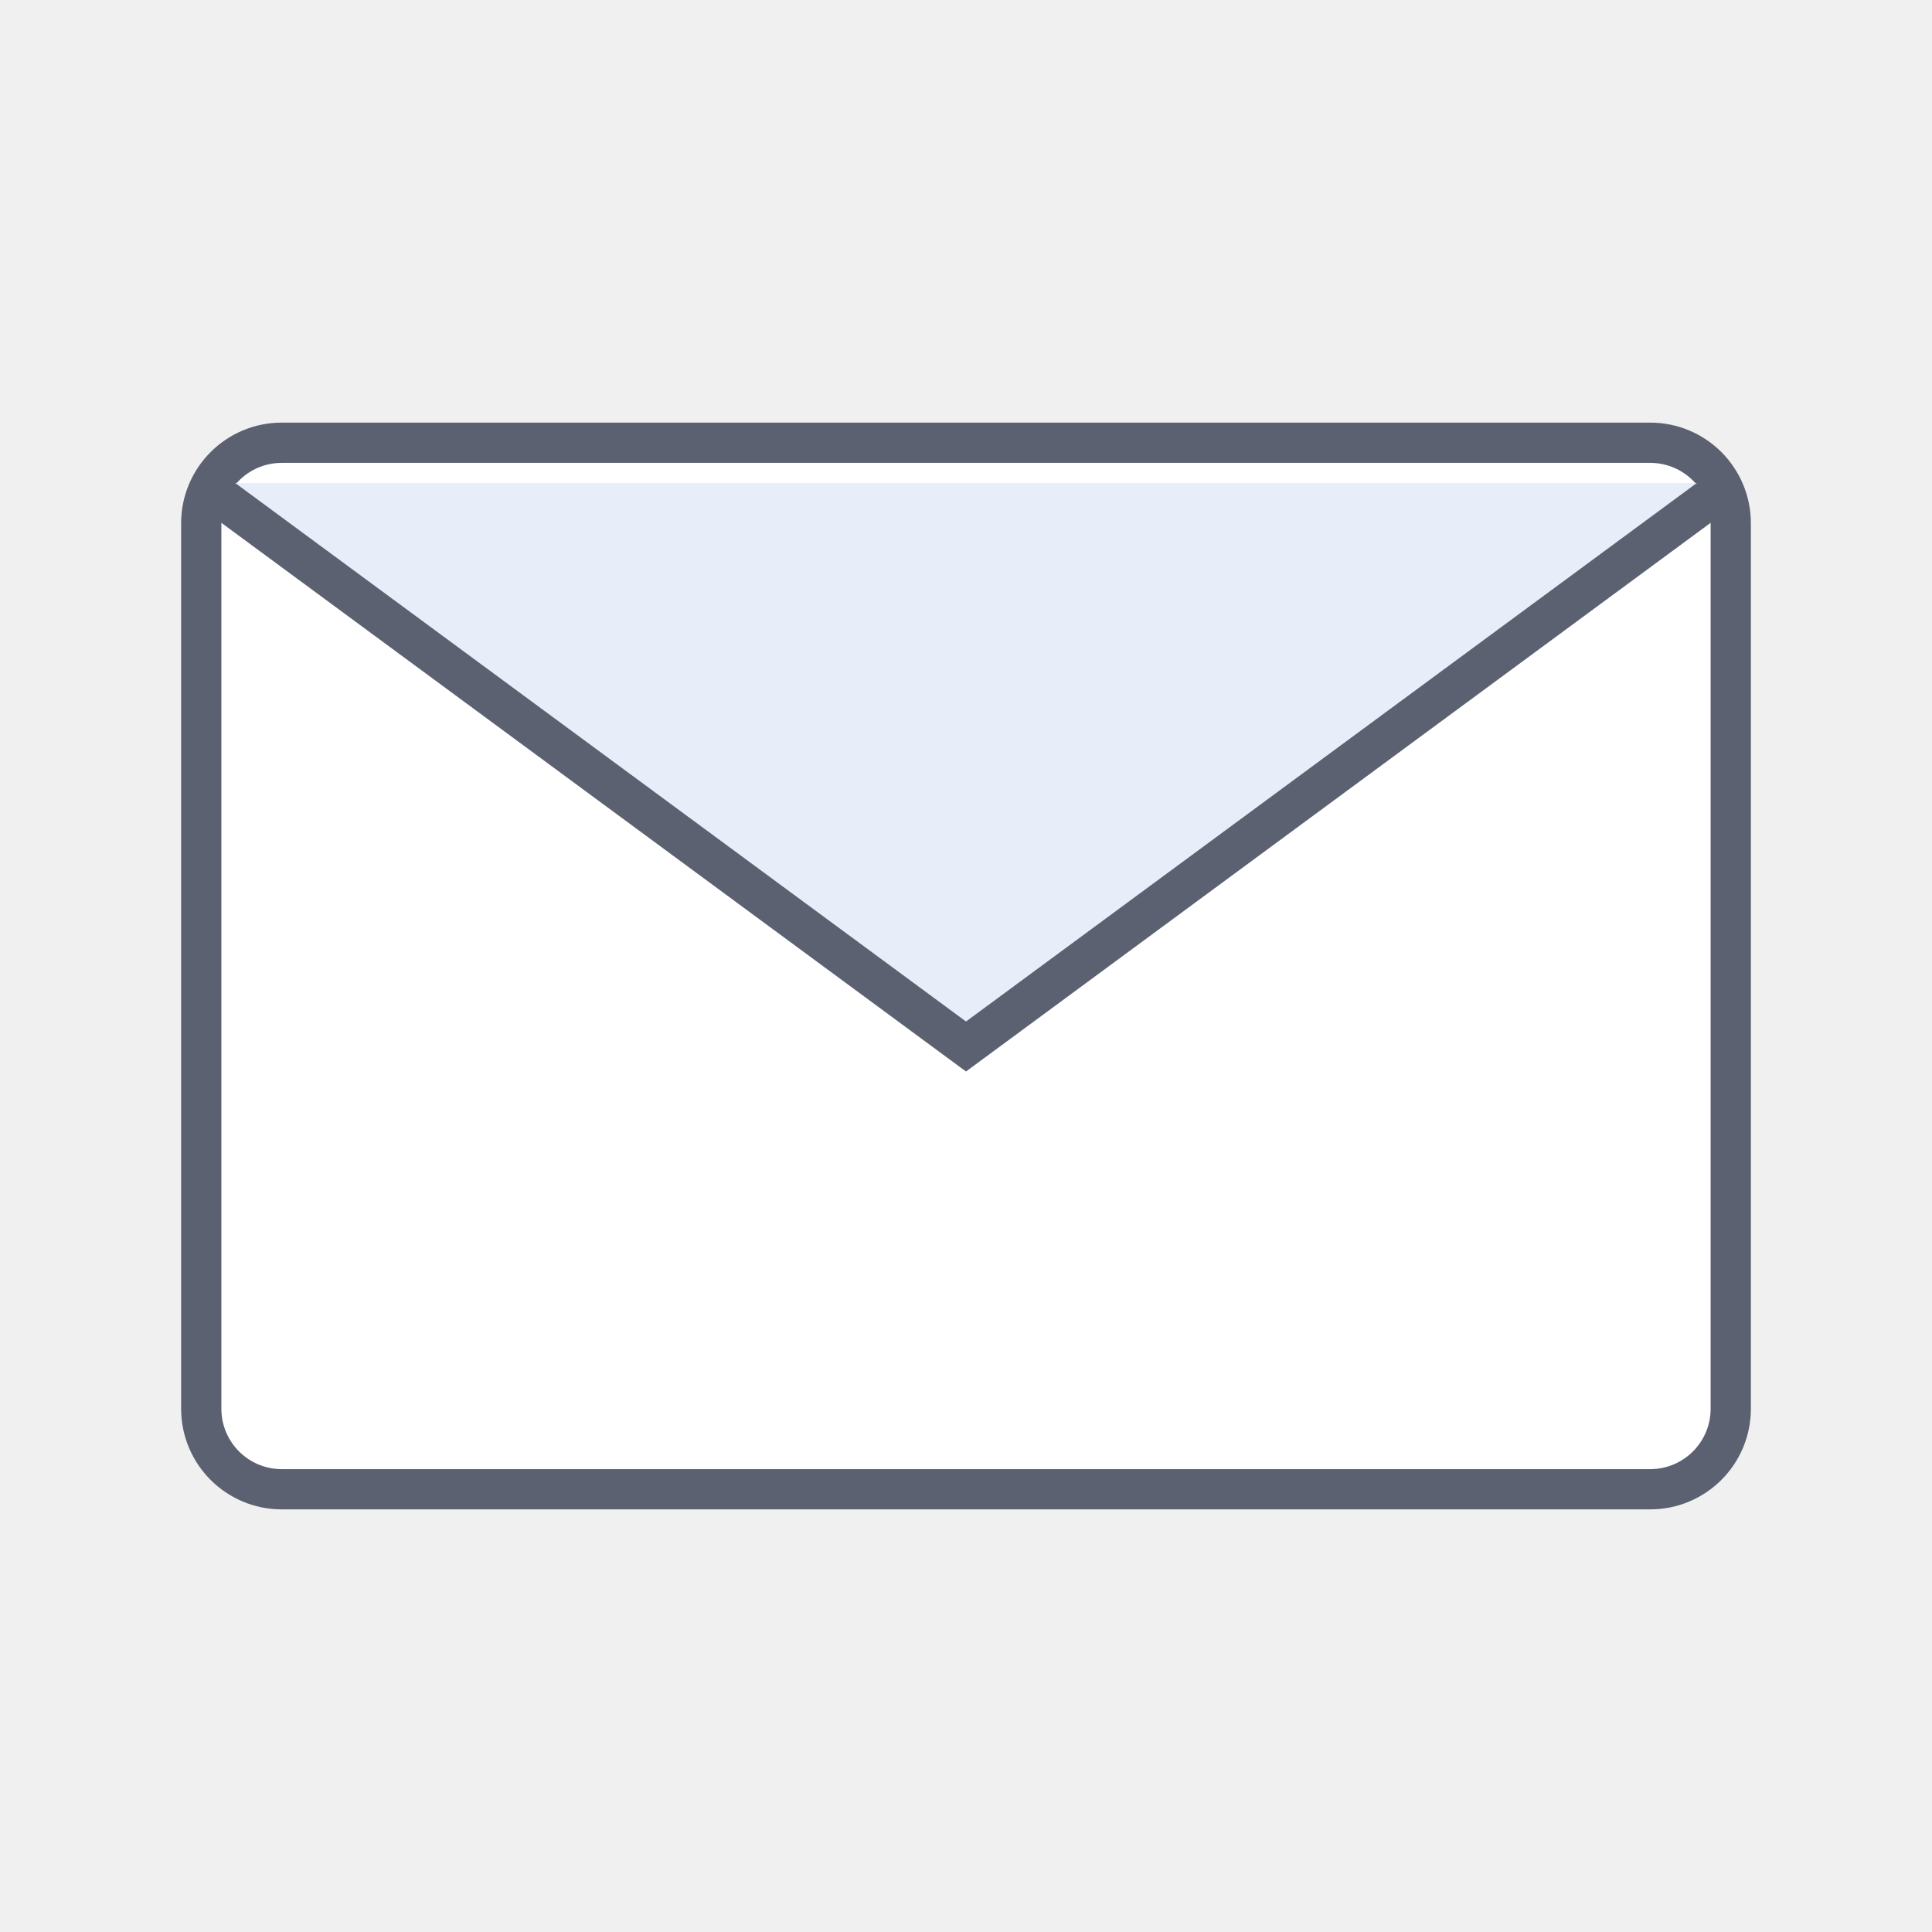
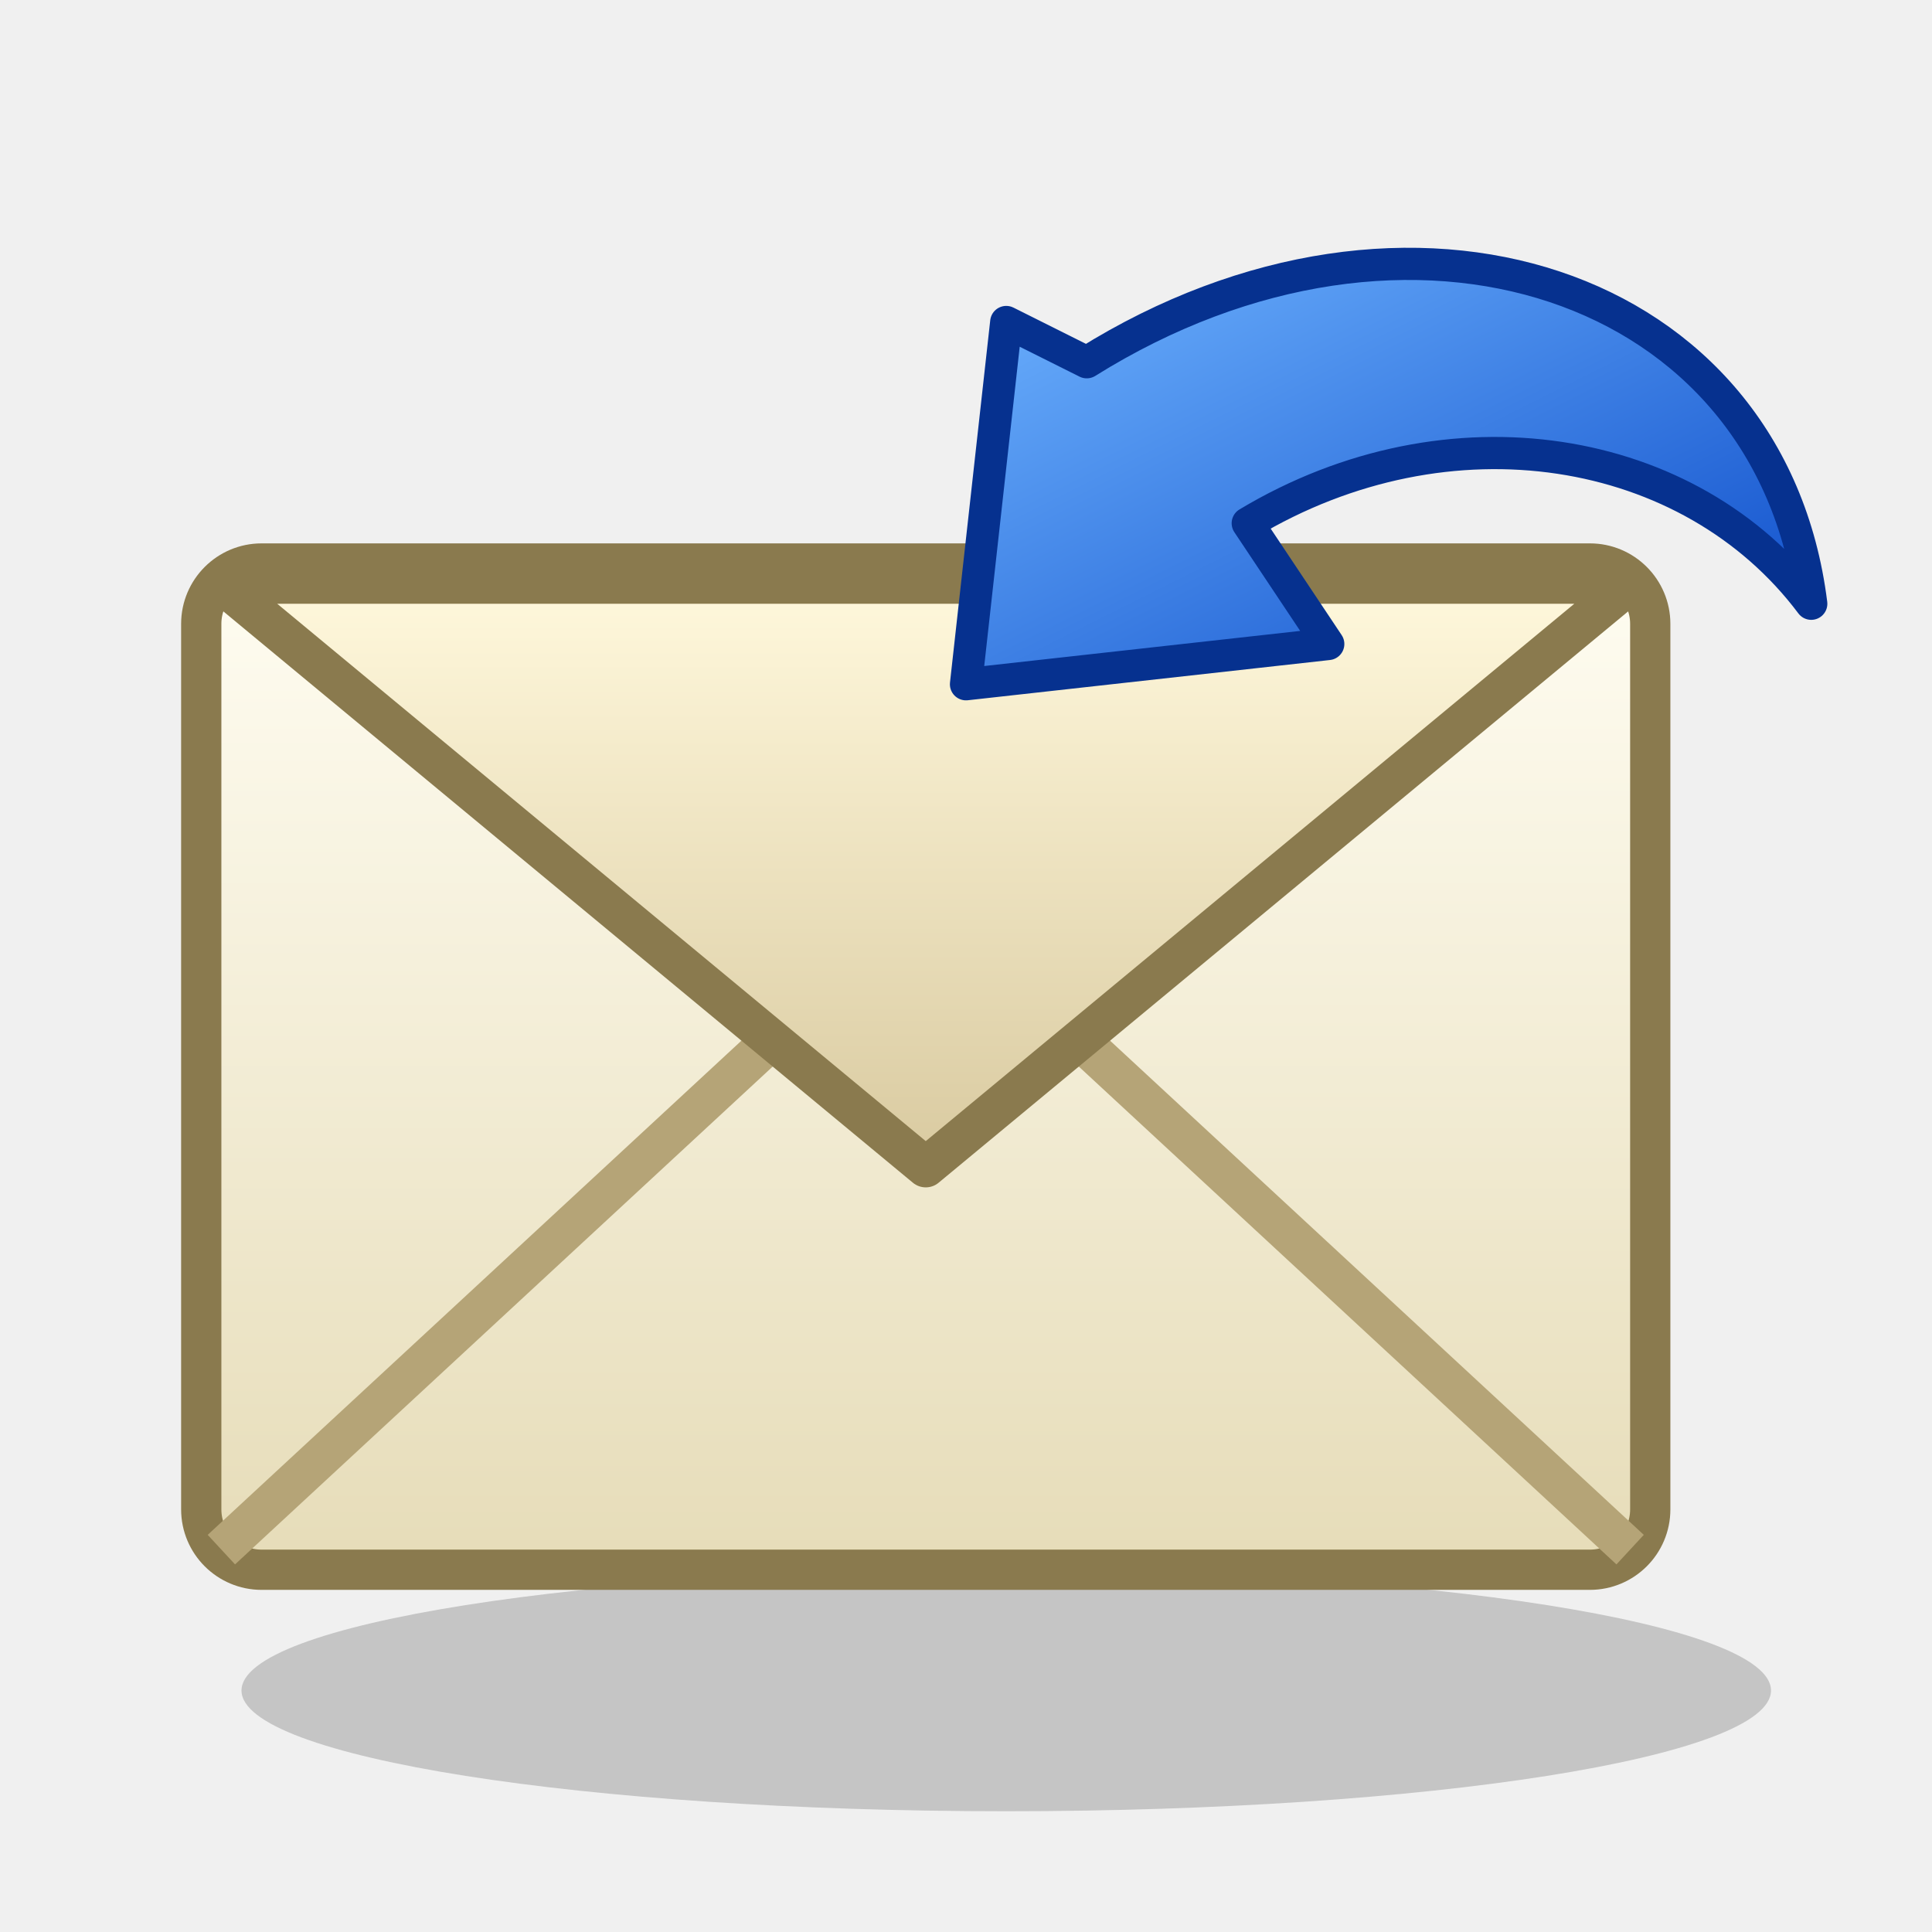
<svg xmlns="http://www.w3.org/2000/svg" width="48" height="48" viewBox="0 0 48 48">
-   <rect x="5" y="11" width="38" height="26" rx="2" fill="#fff" stroke="#5b6170" />
-   <path d="M5 12l19 14 19-14" fill="#e8eef9" stroke="#5b6170" />
+   <defs>
+     <linearGradient id="env" x1="0" y1="0" x2="0" y2="1">
+       <stop offset="0" stop-color="#fffdf2" />
+       <stop offset="1" stop-color="#e6dcb8" />
+     </linearGradient>
+     <linearGradient id="flap" x1="0" y1="0" x2="0" y2="1">
+       <stop offset="0" stop-color="#fff8dc" />
+       <stop offset="1" stop-color="#d9caa0" />
+     </linearGradient>
+     <linearGradient id="blue" x1="0" y1="0" x2="1" y2="1">
+       <stop offset="0" stop-color="#6fb4ff" />
+       <stop offset="1" stop-color="#0a49c8" />
+     </linearGradient>
+   </defs>
+   <ellipse cx="25" cy="42" rx="19" ry="3" fill="#000" opacity=".18" />
+   <rect x="5" y="14" width="36" height="25" rx="1.5" fill="url(#env)" stroke="#8a7a4e" />
+   <path d="M5.5 38.5 19 26M40.5 38.5 27 26" stroke="#b5a477" fill="none" />
+   <path d="M5.5 14.5 23 29l17.5-14.5z" fill="url(#flap)" stroke="#8a7a4e" stroke-linejoin="round" />
+   <path d="M27 9c8-5 17-2 18 6-3-4-9-5-14-2l2 3-9 1 1-9z" fill="url(#blue)" stroke="#06318f" stroke-width=".8" stroke-linejoin="round" />
</svg>
